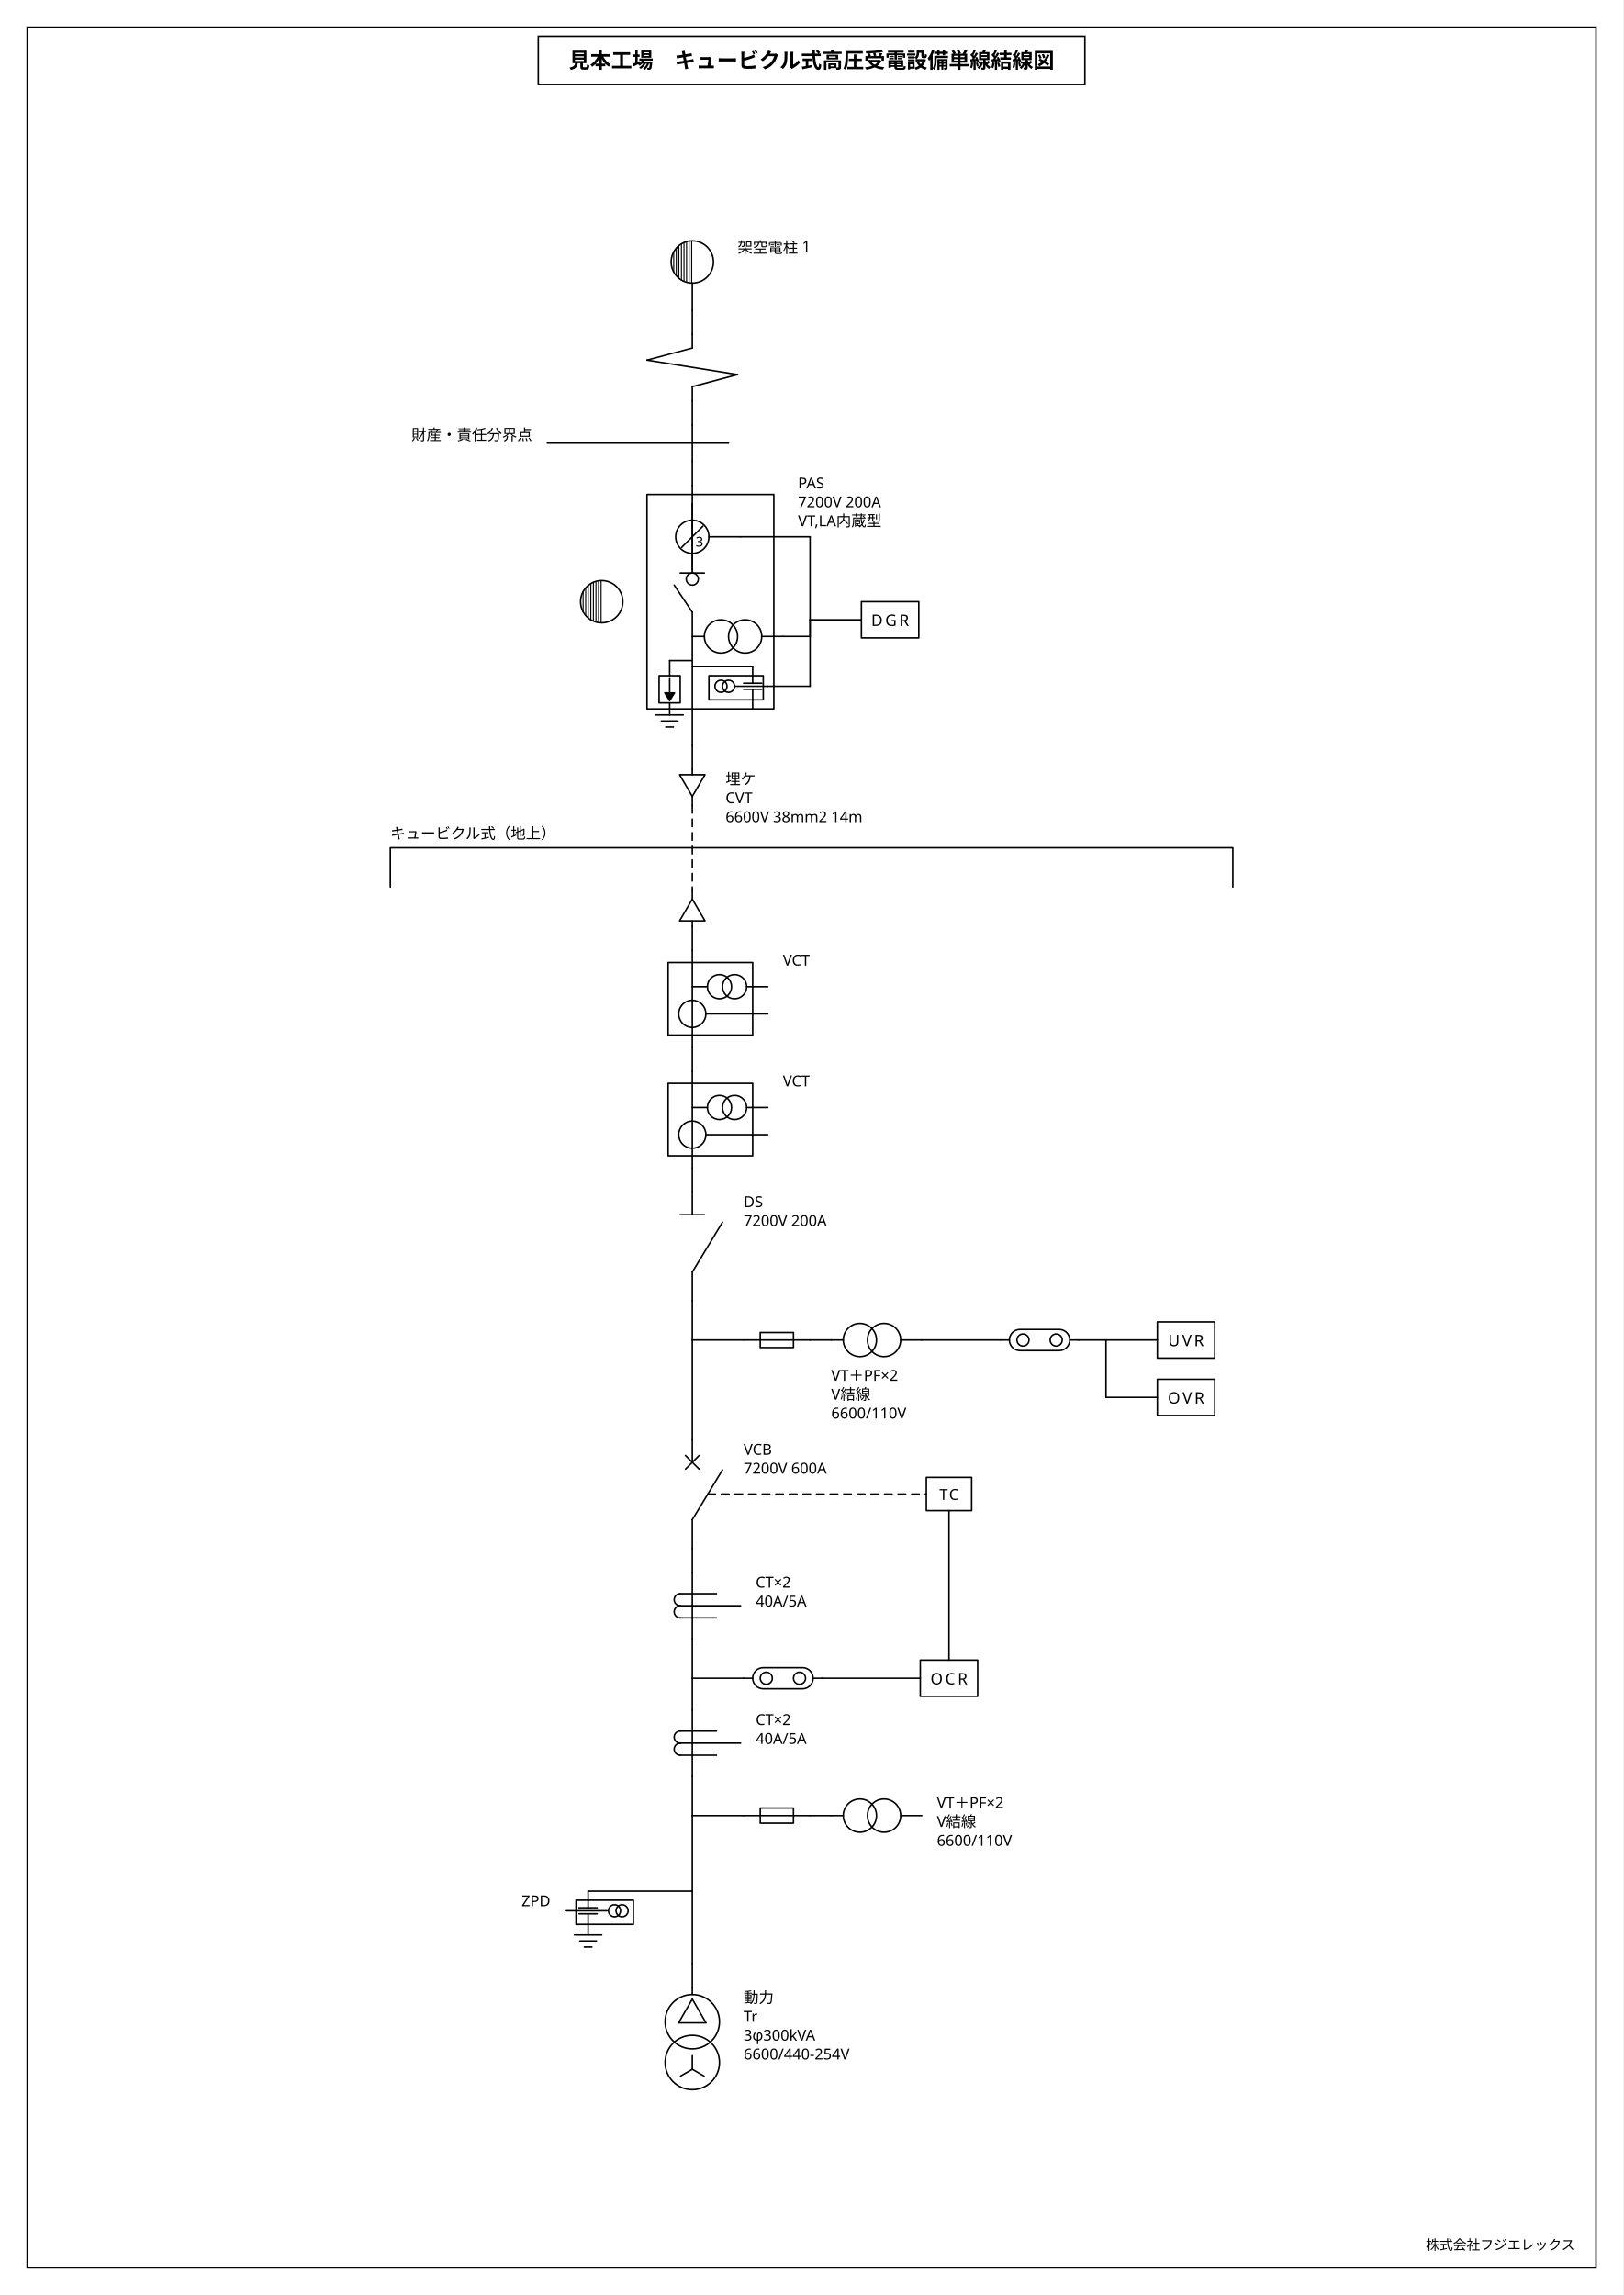
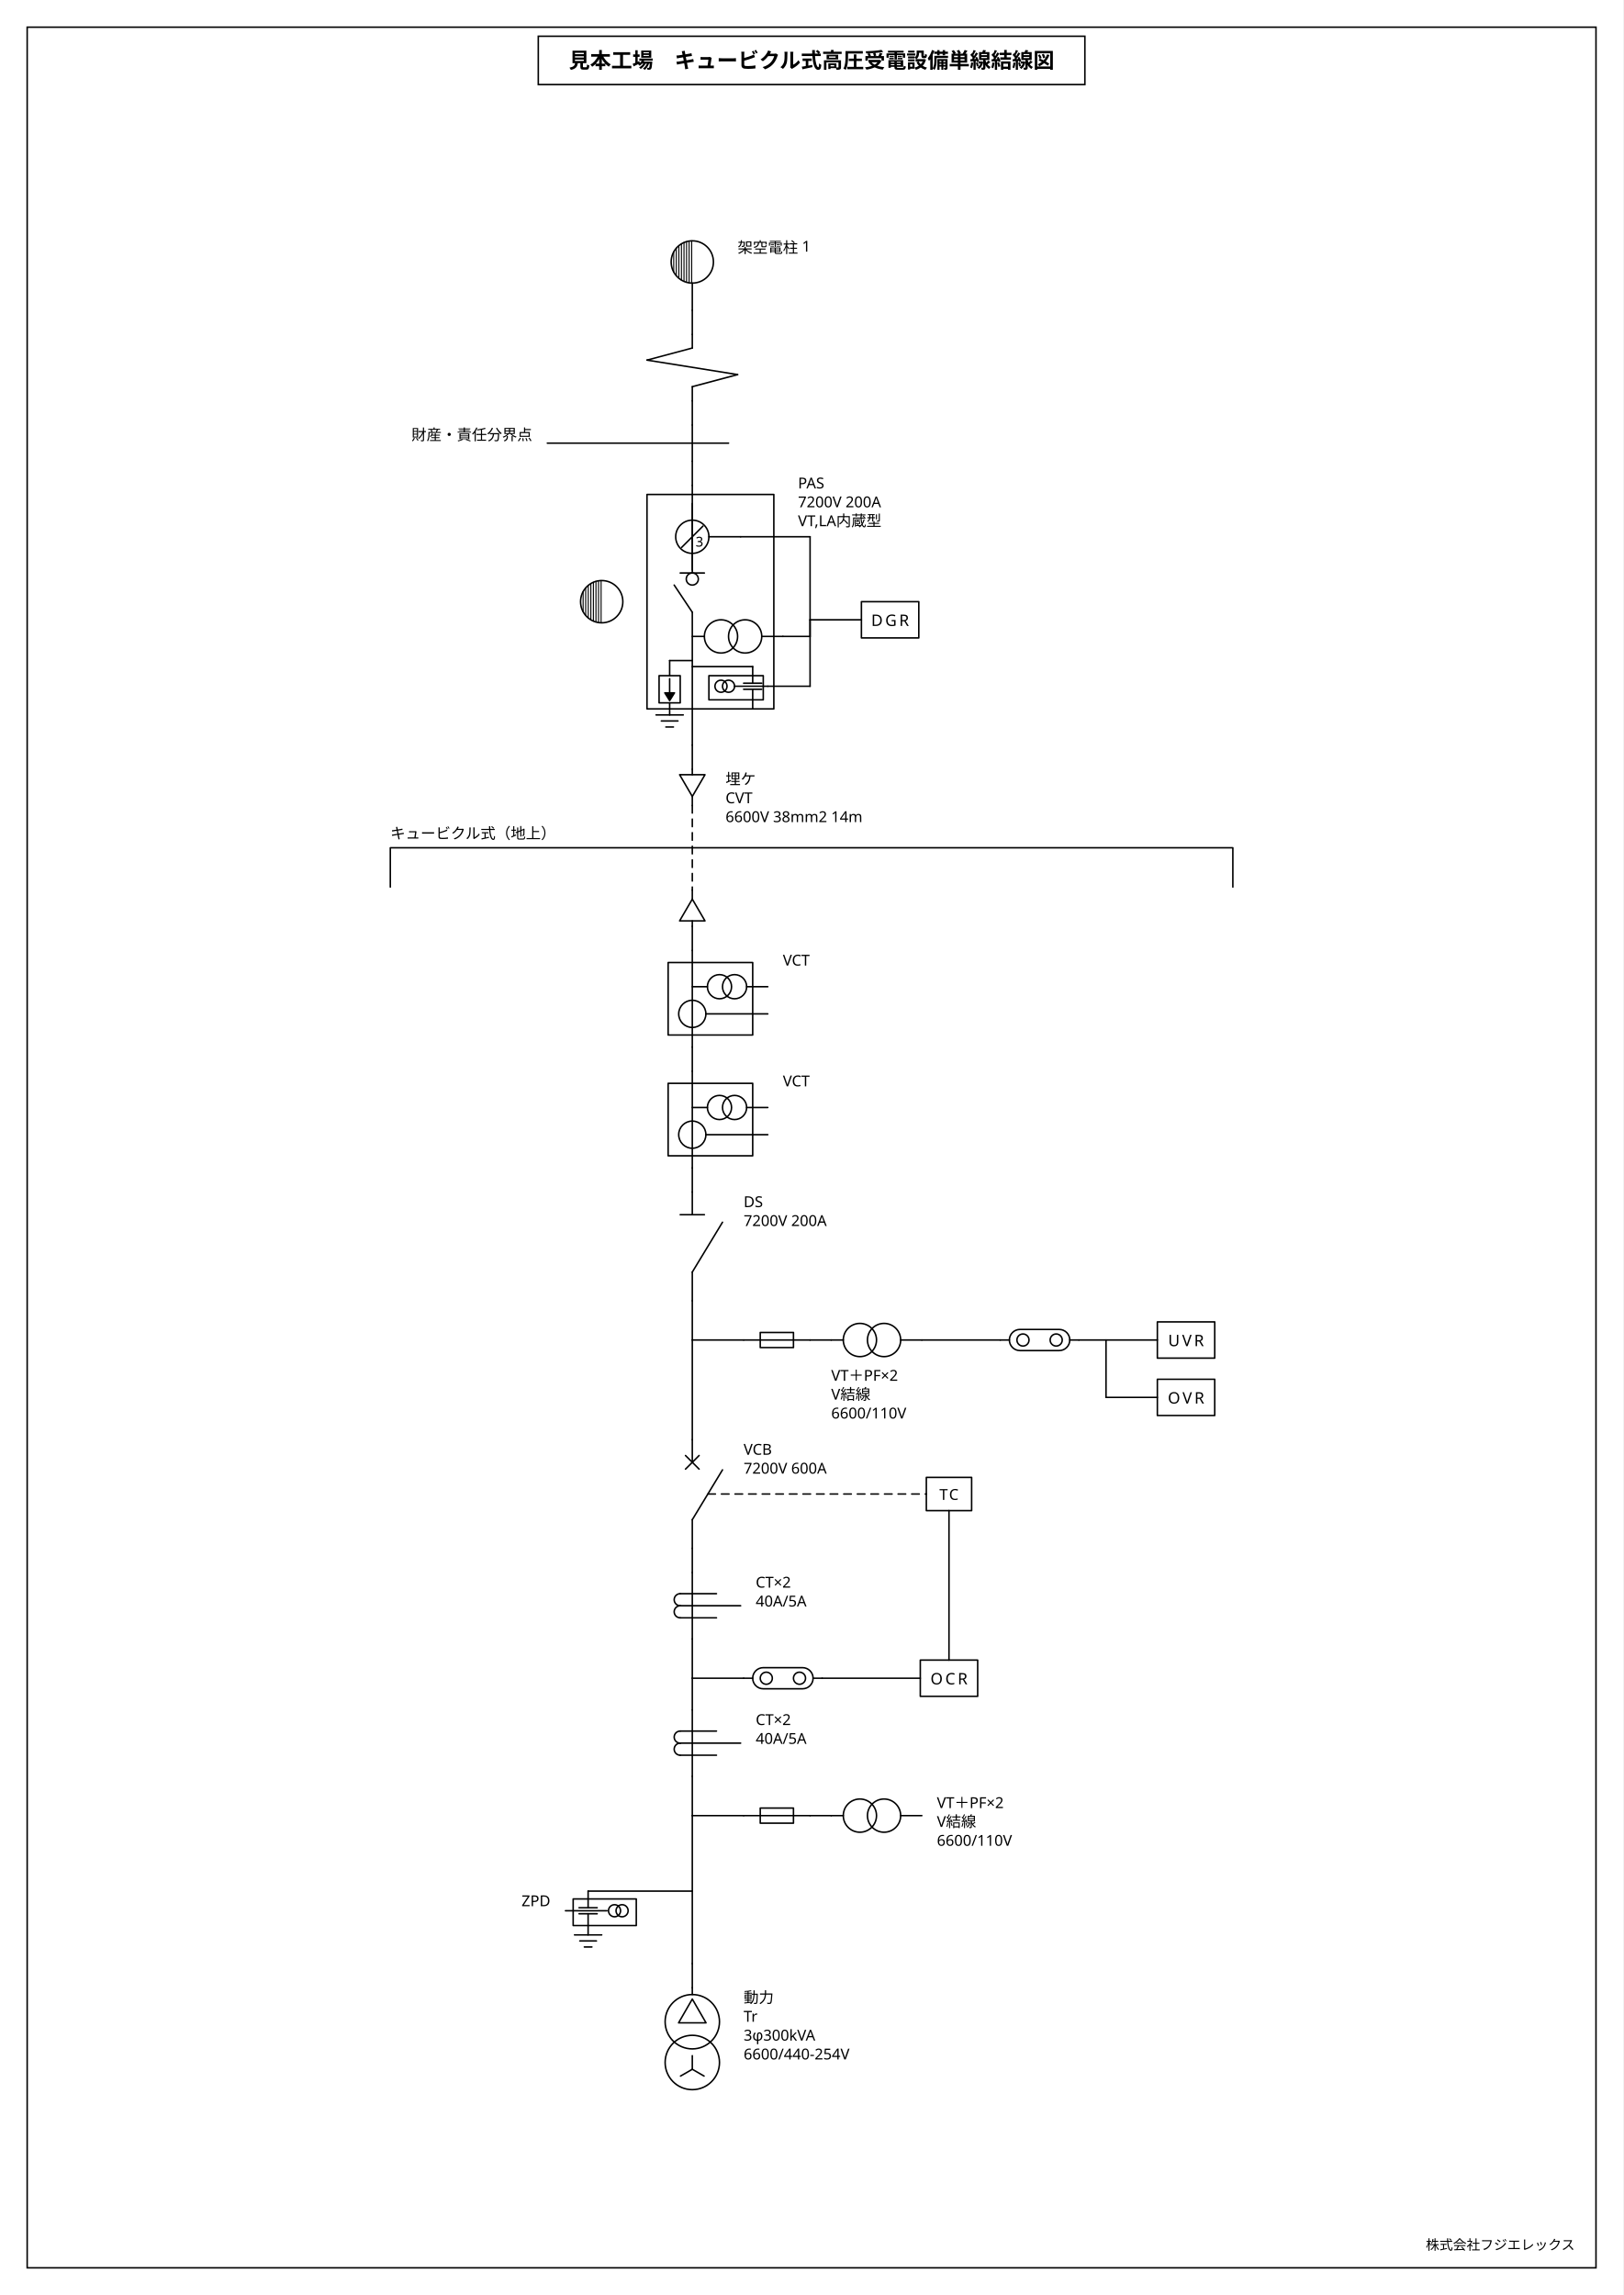
<svg xmlns="http://www.w3.org/2000/svg" viewBox="0 0 1075 1520" width="1075" height="1520">
  <rect x="0" y="0" width="1075" height="1520" fill="#fff" />
  <g stroke="#000" fill="none">
    <rect x="18" y="18" width="1039" height="1484" stroke-width="1" />
    <rect x="356.5" y="24" width="362" height="32" stroke-width="1" />
  </g>
  <text x="537.5" y="45" font-size="14" font-weight="700" text-anchor="middle" font-family="IPAGothic, 'IPAゴシック', 'Noto Sans JP', 'Hiragino Kaku Gothic ProN', 'Yu Gothic', sans-serif" fill="#000">見本工場　キュービクル式高圧受電設備単線結線図</text>
  <text x="1043" y="1490" font-size="9" text-anchor="end" font-family="IPAGothic, 'IPAゴシック', 'Noto Sans JP', 'Hiragino Kaku Gothic ProN', 'Yu Gothic', sans-serif" fill="#000">株式会社フジエレックス</text>
  <g transform="translate(458.5 157.5) scale(1)">
    <g stroke="#000" fill="none" stroke-linecap="round" stroke-linejoin="round" color="#000">
      <path d="M -200 404 L 358 404 M -200 404 L -200 430 M 358 404 L 358 430" fill="none" stroke-width="1" />
      <text x="-200" y="398" font-size="10" font-family="IPAGothic, 'IPAゴシック', 'Noto Sans JP', 'Hiragino Kaku Gothic ProN', 'Yu Gothic', sans-serif" fill="currentColor" stroke="none">キュービクル式（地上）</text>
      <line x1="0" y1="48" x2="0" y2="64" stroke-width="1" />
      <line x1="0" y1="108" x2="0" y2="124" stroke-width="1" />
      <line x1="0" y1="148" x2="0" y2="164" stroke-width="1" />
      <line x1="0" y1="280" x2="-15" y2="280" stroke-width="1" />
      <line x1="0" y1="284" x2="40" y2="284" stroke-width="1" />
      <line x1="32" y1="198" x2="78" y2="198" stroke-width="1" />
      <line x1="78" y1="198" x2="78" y2="253" stroke-width="1" />
      <line x1="60" y1="264" x2="78" y2="264" stroke-width="1" />
      <line x1="78" y1="264" x2="78" y2="253" stroke-width="1" />
      <line x1="50" y1="297" x2="78" y2="297" stroke-width="1" />
      <line x1="78" y1="297" x2="78" y2="253" stroke-width="1" />
      <line x1="78" y1="253" x2="112" y2="253" stroke-width="1" />
      <line x1="0" y1="336" x2="0" y2="352" stroke-width="1" />
      <line x1="0" y1="376" x2="0" y2="432" stroke-width="1" stroke-dasharray="5 4" />
      <line x1="0" y1="456" x2="0" y2="472" stroke-width="1" />
      <line x1="0" y1="536" x2="0" y2="552" stroke-width="1" />
      <line x1="0" y1="616" x2="0" y2="632" stroke-width="1" />
      <line x1="0" y1="704" x2="0" y2="730" stroke-width="1" />
      <line x1="0" y1="730" x2="34" y2="730" stroke-width="1" />
      <line x1="78" y1="730" x2="92" y2="730" stroke-width="1" />
      <line x1="152" y1="730" x2="204" y2="730" stroke-width="1" />
      <line x1="256" y1="730" x2="308" y2="730" stroke-width="1" />
      <line x1="274" y1="730" x2="274" y2="768" stroke-width="1" />
      <line x1="274" y1="768" x2="308" y2="768" stroke-width="1" />
      <line x1="0" y1="730" x2="0" y2="796" stroke-width="1" />
      <line x1="0" y1="868" x2="0" y2="884" stroke-width="1" />
      <line x1="0" y1="928" x2="0" y2="954" stroke-width="1" />
      <line x1="0" y1="954" x2="34" y2="954" stroke-width="1" />
      <line x1="86" y1="954" x2="151" y2="954" stroke-width="1" />
      <line x1="0" y1="954" x2="0" y2="975" stroke-width="1" />
      <line x1="0" y1="1019" x2="0" y2="1045" stroke-width="1" />
      <line x1="0" y1="1045" x2="34" y2="1045" stroke-width="1" />
      <line x1="78" y1="1045" x2="92" y2="1045" stroke-width="1" />
      <line x1="10.303" y1="832" x2="155" y2="832" stroke-width="1" stroke-dasharray="5 4" />
      <line x1="170" y1="843" x2="170" y2="942" stroke-width="1" />
      <line x1="0" y1="1045" x2="0" y2="1095" stroke-width="1" />
      <line x1="0" y1="1095" x2="-69" y2="1095" stroke-width="1" />
      <line x1="0" y1="1095" x2="0" y2="1143" stroke-width="1" />
      <line x1="0" y1="1143" x2="0" y2="1159" stroke-width="1" />
      <g transform="translate(-16 0)">
        <circle cx="16" cy="16" r="14" fill="none" stroke-width="1" />
        <line x1="3.7" y1="9.313" x2="3.7" y2="22.687" stroke-width="0.7" />
        <line x1="5.4" y1="6.855" x2="5.4" y2="25.145" stroke-width="0.7" />
        <line x1="7.1" y1="5.193" x2="7.1" y2="26.807" stroke-width="0.7" />
        <line x1="8.8" y1="3.993" x2="8.8" y2="28.007" stroke-width="0.7" />
        <line x1="10.5" y1="3.126" x2="10.5" y2="28.874" stroke-width="0.7" />
        <line x1="12.2" y1="2.526" x2="12.2" y2="29.474" stroke-width="0.7" />
        <line x1="13.9" y1="2.158" x2="13.9" y2="29.842" stroke-width="0.7" />
        <line x1="15.6" y1="2.006" x2="15.6" y2="29.994" stroke-width="0.7" />
        <line x1="16" y1="30" x2="16" y2="48" stroke-width="1" />
      </g>
      <text x="30" y="10" font-size="10" text-anchor="start" font-family="IPAGothic, 'IPAゴシック', 'Noto Sans JP', 'Hiragino Kaku Gothic ProN', 'Yu Gothic', sans-serif" fill="currentColor" stroke="none">
        <tspan x="30" dy="0">架空電柱 1</tspan>
      </text>
      <g transform="translate(-30 64)">
        <line x1="30" y1="0" x2="30" y2="9" stroke-width="1" />
        <line x1="30" y1="9" x2="0" y2="17" stroke-width="1" />
        <line x1="0" y1="17" x2="60" y2="26.6" stroke-width="1" />
        <line x1="60" y1="26.6" x2="30" y2="34.6" stroke-width="1" />
        <line x1="30" y1="34.6" x2="30" y2="44" stroke-width="1" />
      </g>
      <g transform="translate(-96 124)">
        <line x1="96" y1="0" x2="96" y2="24" stroke-width="1" />
        <line x1="0" y1="12" x2="120" y2="12" stroke-width="1" />
      </g>
      <text x="-106" y="134" font-size="10" text-anchor="end" font-family="IPAGothic, 'IPAゴシック', 'Noto Sans JP', 'Hiragino Kaku Gothic ProN', 'Yu Gothic', sans-serif" fill="currentColor" stroke="none">
        <tspan x="-106" dy="0">財産・責任分界点</tspan>
      </text>
      <g transform="translate(-36 164)">
        <line x1="36" y1="0" x2="36" y2="6" stroke-width="1" />
        <rect x="6" y="6" width="84" height="142" fill="none" stroke-width="1" />
        <line x1="36" y1="6" x2="36" y2="58" stroke-width="1" />
        <line x1="28" y1="58" x2="44" y2="58" stroke-width="1" />
        <circle cx="36" cy="62" r="4" fill="none" stroke-width="1" />
        <line x1="36" y1="84" x2="24" y2="66" stroke-width="1" />
        <line x1="36" y1="84" x2="36" y2="172" stroke-width="1" />
      </g>
      <text x="70" y="166" font-size="10" text-anchor="start" font-family="IPAGothic, 'IPAゴシック', 'Noto Sans JP', 'Hiragino Kaku Gothic ProN', 'Yu Gothic', sans-serif" fill="currentColor" stroke="none">
        <tspan x="70" dy="0">PAS</tspan>
        <tspan x="70" dy="12.5">7200V 200A</tspan>
        <tspan x="70" dy="12.5">VT,LA内蔵型</tspan>
      </text>
      <g transform="translate(-76 225)">
        <circle cx="16" cy="16" r="14" fill="none" stroke-width="1" />
        <line x1="3.7" y1="9.313" x2="3.7" y2="22.687" stroke-width="0.7" />
        <line x1="5.4" y1="6.855" x2="5.4" y2="25.145" stroke-width="0.7" />
        <line x1="7.1" y1="5.193" x2="7.1" y2="26.807" stroke-width="0.7" />
        <line x1="8.8" y1="3.993" x2="8.8" y2="28.007" stroke-width="0.7" />
        <line x1="10.5" y1="3.126" x2="10.5" y2="28.874" stroke-width="0.7" />
        <line x1="12.2" y1="2.526" x2="12.2" y2="29.474" stroke-width="0.7" />
        <line x1="13.9" y1="2.158" x2="13.9" y2="29.842" stroke-width="0.7" />
        <line x1="15.6" y1="2.006" x2="15.6" y2="29.994" stroke-width="0.7" />
      </g>
      <g transform="translate(-20 176)">
        <line x1="20" y1="0" x2="20" y2="44" stroke-width="1" />
        <circle cx="20" cy="22" r="11" fill="none" stroke-width="1" />
        <line x1="12.929" y1="29.071" x2="27.071" y2="14.929" stroke-width="1" />
        <text x="24.75" y="25" font-size="9" text-anchor="middle" dominant-baseline="central" font-family="IPAGothic, 'IPAゴシック', 'Noto Sans JP', 'Hiragino Kaku Gothic ProN', 'Yu Gothic', sans-serif" fill="currentColor" stroke="none">3</text>
        <line x1="31" y1="22" x2="52" y2="22" stroke-width="1" />
      </g>
      <g transform="translate(0 249)">
        <line x1="0" y1="15" x2="8" y2="15" stroke-width="1" />
        <circle cx="19" cy="15" r="11" fill="none" stroke-width="1" />
        <circle cx="35" cy="15" r="11" fill="none" stroke-width="1" />
        <line x1="46" y1="15" x2="60" y2="15" stroke-width="1" />
      </g>
      <g transform="translate(-35 280)">
        <line x1="20" y1="0" x2="20" y2="10" stroke-width="1" />
        <rect x="13" y="10" width="14" height="18" fill="none" stroke-width="1" />
        <line x1="20" y1="12" x2="20" y2="23" stroke-width="1" />
        <polygon points="16.8,21.38 20,26.5 23.2,21.38" fill="currentColor" stroke-width="1" />
        <line x1="20" y1="28" x2="20" y2="36" stroke-width="1" />
        <line x1="11" y1="36" x2="29" y2="36" stroke-width="1" />
        <line x1="14.5" y1="40" x2="25.5" y2="40" stroke-width="1" />
        <line x1="17.5" y1="44" x2="22.5" y2="44" stroke-width="1" />
      </g>
      <g transform="translate(10 284)">
        <line x1="30" y1="0" x2="30" y2="11" stroke-width="1" />
        <rect x="1" y="6" width="36" height="16" fill="none" stroke-width="1" />
        <line x1="24" y1="11" x2="36" y2="11" stroke-width="1" />
        <line x1="24" y1="15" x2="36" y2="15" stroke-width="1" />
        <line x1="30" y1="15" x2="30" y2="28" stroke-width="1" />
        <line x1="18" y1="13" x2="40" y2="13" stroke-width="1" />
        <circle cx="9" cy="13" r="4" fill="none" stroke-width="1" />
        <circle cx="14" cy="13" r="4" fill="none" stroke-width="1" />
      </g>
      <g transform="translate(112 241)">
        <rect x="0" y="0" width="38" height="24" fill="none" stroke-width="1" />
        <text x="19" y="12" font-size="10.5" text-anchor="middle" dominant-baseline="central" font-family="IPAGothic, 'IPAゴシック', 'Noto Sans JP', 'Hiragino Kaku Gothic ProN', 'Yu Gothic', sans-serif" letter-spacing="1.6" fill="currentColor" stroke="none">DGR</text>
      </g>
      <g transform="translate(-12 352)">
        <line x1="12" y1="0" x2="12" y2="3.6" stroke-width="1" />
        <polygon points="3.6,3.6 20.4,3.6 12,18" fill="none" stroke-width="1" />
        <line x1="12" y1="18" x2="12" y2="24" stroke-width="1" />
      </g>
      <text x="22" y="362" font-size="10" text-anchor="start" font-family="IPAGothic, 'IPAゴシック', 'Noto Sans JP', 'Hiragino Kaku Gothic ProN', 'Yu Gothic', sans-serif" fill="currentColor" stroke="none">
        <tspan x="22" dy="0">埋ケ</tspan>
        <tspan x="22" dy="12.5">CVT</tspan>
        <tspan x="22" dy="12.5">6600V 38mm2 14m</tspan>
      </text>
      <g transform="translate(-12 432) rotate(180 12 12)">
        <line x1="12" y1="0" x2="12" y2="3.6" stroke-width="1" />
        <polygon points="3.6,3.6 20.4,3.6 12,18" fill="none" stroke-width="1" />
        <line x1="12" y1="18" x2="12" y2="24" stroke-width="1" />
      </g>
      <g transform="translate(-22 472)">
        <line x1="22" y1="0" x2="22" y2="64" stroke-width="1" />
        <rect x="6" y="8" width="56" height="48" fill="none" stroke-width="1" />
        <line x1="22" y1="24" x2="32" y2="24" stroke-width="1" />
        <circle cx="40" cy="24" r="8" fill="none" stroke-width="1" />
        <circle cx="50" cy="24" r="8" fill="none" stroke-width="1" />
        <line x1="58" y1="24" x2="72" y2="24" stroke-width="1" />
        <circle cx="22" cy="42" r="9" fill="none" stroke-width="1" />
        <line x1="31" y1="42" x2="72" y2="42" stroke-width="1" />
      </g>
      <text x="60" y="482" font-size="10" text-anchor="start" font-family="IPAGothic, 'IPAゴシック', 'Noto Sans JP', 'Hiragino Kaku Gothic ProN', 'Yu Gothic', sans-serif" fill="currentColor" stroke="none">
        <tspan x="60" dy="0">VCT</tspan>
      </text>
      <g transform="translate(-22 552)">
        <line x1="22" y1="0" x2="22" y2="64" stroke-width="1" />
        <rect x="6" y="8" width="56" height="48" fill="none" stroke-width="1" />
        <line x1="22" y1="24" x2="32" y2="24" stroke-width="1" />
        <circle cx="40" cy="24" r="8" fill="none" stroke-width="1" />
        <circle cx="50" cy="24" r="8" fill="none" stroke-width="1" />
        <line x1="58" y1="24" x2="72" y2="24" stroke-width="1" />
        <circle cx="22" cy="42" r="9" fill="none" stroke-width="1" />
        <line x1="31" y1="42" x2="72" y2="42" stroke-width="1" />
      </g>
      <text x="60" y="562" font-size="10" text-anchor="start" font-family="IPAGothic, 'IPAゴシック', 'Noto Sans JP', 'Hiragino Kaku Gothic ProN', 'Yu Gothic', sans-serif" fill="currentColor" stroke="none">
        <tspan x="60" dy="0">VCT</tspan>
      </text>
      <g transform="translate(-24 632)">
        <line x1="24" y1="0" x2="24" y2="15" stroke-width="1" />
        <line x1="16" y1="15" x2="32" y2="15" stroke-width="1" />
        <line x1="24" y1="53" x2="44" y2="20" stroke-width="1" />
        <line x1="24" y1="53" x2="24" y2="72" stroke-width="1" />
      </g>
      <text x="34" y="642" font-size="10" text-anchor="start" font-family="IPAGothic, 'IPAゴシック', 'Noto Sans JP', 'Hiragino Kaku Gothic ProN', 'Yu Gothic', sans-serif" fill="currentColor" stroke="none">
        <tspan x="34" dy="0">DS</tspan>
        <tspan x="34" dy="12.5">7200V 200A</tspan>
      </text>
      <g transform="translate(36 708) rotate(-90 20 22)">
        <line x1="20" y1="0" x2="20" y2="44" stroke-width="1" />
        <rect x="15" y="11" width="10" height="22" fill="none" stroke-width="1" />
      </g>
      <g transform="translate(92 715)">
        <line x1="0" y1="15" x2="8" y2="15" stroke-width="1" />
        <circle cx="19" cy="15" r="11" fill="none" stroke-width="1" />
        <circle cx="35" cy="15" r="11" fill="none" stroke-width="1" />
        <line x1="46" y1="15" x2="60" y2="15" stroke-width="1" />
      </g>
      <text x="92" y="757" font-size="10" text-anchor="start" font-family="IPAGothic, 'IPAゴシック', 'Noto Sans JP', 'Hiragino Kaku Gothic ProN', 'Yu Gothic', sans-serif" fill="currentColor" stroke="none">
        <tspan x="92" dy="0">VT＋PF×2</tspan>
        <tspan x="92" dy="12.5">V結線</tspan>
        <tspan x="92" dy="12.5">6600/110V</tspan>
      </text>
      <g transform="translate(204 719)">
        <line x1="0" y1="11" x2="6" y2="11" stroke-width="1" />
        <rect x="6" y="4" width="40" height="14" rx="7" fill="none" stroke-width="1" />
        <circle cx="15" cy="11" r="4" fill="none" stroke-width="1" />
        <circle cx="37" cy="11" r="4" fill="none" stroke-width="1" />
        <line x1="46" y1="11" x2="52" y2="11" stroke-width="1" />
      </g>
      <g transform="translate(308 718)">
        <rect x="0" y="0" width="38" height="24" fill="none" stroke-width="1" />
        <text x="19" y="12" font-size="10.5" text-anchor="middle" dominant-baseline="central" font-family="IPAGothic, 'IPAゴシック', 'Noto Sans JP', 'Hiragino Kaku Gothic ProN', 'Yu Gothic', sans-serif" letter-spacing="1.6" fill="currentColor" stroke="none">UVR</text>
      </g>
      <g transform="translate(308 756)">
        <rect x="0" y="0" width="38" height="24" fill="none" stroke-width="1" />
        <text x="19" y="12" font-size="10.5" text-anchor="middle" dominant-baseline="central" font-family="IPAGothic, 'IPAゴシック', 'Noto Sans JP', 'Hiragino Kaku Gothic ProN', 'Yu Gothic', sans-serif" letter-spacing="1.6" fill="currentColor" stroke="none">OVR</text>
      </g>
      <g transform="translate(-24 796)">
        <line x1="24" y1="0" x2="24" y2="15" stroke-width="1" />
        <line x1="19.5" y1="10.5" x2="28.5" y2="19.5" stroke-width="1" />
        <line x1="28.5" y1="10.5" x2="19.5" y2="19.5" stroke-width="1" />
        <line x1="24" y1="53" x2="44" y2="20" stroke-width="1" />
        <line x1="24" y1="53" x2="24" y2="72" stroke-width="1" />
      </g>
      <text x="34" y="806" font-size="10" text-anchor="start" font-family="IPAGothic, 'IPAゴシック', 'Noto Sans JP', 'Hiragino Kaku Gothic ProN', 'Yu Gothic', sans-serif" fill="currentColor" stroke="none">
        <tspan x="34" dy="0">VCB</tspan>
        <tspan x="34" dy="12.5">7200V 600A</tspan>
      </text>
      <g transform="translate(-24 884)">
        <line x1="24" y1="0" x2="24" y2="44" stroke-width="1" />
        <line x1="16" y1="14" x2="40" y2="14" stroke-width="1" />
        <line x1="16" y1="30" x2="40" y2="30" stroke-width="1" />
        <line x1="16" y1="22" x2="56" y2="22" stroke-width="1" />
        <path d="M 16 14 A 4 4 0 0 0 16 22" fill="none" stroke-width="1" />
        <path d="M 16 22 A 4 4 0 0 0 16 30" fill="none" stroke-width="1" />
      </g>
      <text x="42" y="894" font-size="10" text-anchor="start" font-family="IPAGothic, 'IPAゴシック', 'Noto Sans JP', 'Hiragino Kaku Gothic ProN', 'Yu Gothic', sans-serif" fill="currentColor" stroke="none">
        <tspan x="42" dy="0">CT×2</tspan>
        <tspan x="42" dy="12.5">40A/5A</tspan>
      </text>
      <g transform="translate(34 943)">
        <line x1="0" y1="11" x2="6" y2="11" stroke-width="1" />
        <rect x="6" y="4" width="40" height="14" rx="7" fill="none" stroke-width="1" />
        <circle cx="15" cy="11" r="4" fill="none" stroke-width="1" />
        <circle cx="37" cy="11" r="4" fill="none" stroke-width="1" />
        <line x1="46" y1="11" x2="52" y2="11" stroke-width="1" />
      </g>
      <g transform="translate(151 942)">
        <rect x="0" y="0" width="38" height="24" fill="none" stroke-width="1" />
        <text x="19" y="12" font-size="10.5" text-anchor="middle" dominant-baseline="central" font-family="IPAGothic, 'IPAゴシック', 'Noto Sans JP', 'Hiragino Kaku Gothic ProN', 'Yu Gothic', sans-serif" letter-spacing="1.6" fill="currentColor" stroke="none">OCR</text>
      </g>
      <g transform="translate(-24 975)">
        <line x1="24" y1="0" x2="24" y2="44" stroke-width="1" />
        <line x1="16" y1="14" x2="40" y2="14" stroke-width="1" />
        <line x1="16" y1="30" x2="40" y2="30" stroke-width="1" />
        <line x1="16" y1="22" x2="56" y2="22" stroke-width="1" />
        <path d="M 16 14 A 4 4 0 0 0 16 22" fill="none" stroke-width="1" />
        <path d="M 16 22 A 4 4 0 0 0 16 30" fill="none" stroke-width="1" />
      </g>
      <text x="42" y="985" font-size="10" text-anchor="start" font-family="IPAGothic, 'IPAゴシック', 'Noto Sans JP', 'Hiragino Kaku Gothic ProN', 'Yu Gothic', sans-serif" fill="currentColor" stroke="none">
        <tspan x="42" dy="0">CT×2</tspan>
        <tspan x="42" dy="12.5">40A/5A</tspan>
      </text>
      <g transform="translate(36 1023) rotate(-90 20 22)">
        <line x1="20" y1="0" x2="20" y2="44" stroke-width="1" />
        <rect x="15" y="11" width="10" height="22" fill="none" stroke-width="1" />
      </g>
      <g transform="translate(92 1030)">
        <line x1="0" y1="15" x2="8" y2="15" stroke-width="1" />
        <circle cx="19" cy="15" r="11" fill="none" stroke-width="1" />
        <circle cx="35" cy="15" r="11" fill="none" stroke-width="1" />
        <line x1="46" y1="15" x2="60" y2="15" stroke-width="1" />
      </g>
      <text x="162" y="1040" font-size="10" text-anchor="start" font-family="IPAGothic, 'IPAゴシック', 'Noto Sans JP', 'Hiragino Kaku Gothic ProN', 'Yu Gothic', sans-serif" fill="currentColor" stroke="none">
        <tspan x="162" dy="0">VT＋PF×2</tspan>
        <tspan x="162" dy="12.5">V結線</tspan>
        <tspan x="162" dy="12.5">6600/110V</tspan>
      </text>
      <g transform="translate(155 821)">
        <rect x="0" y="0" width="30" height="22" fill="none" stroke-width="1" />
        <text x="15" y="11" font-size="10" text-anchor="middle" dominant-baseline="central" font-family="IPAGothic, 'IPAゴシック', 'Noto Sans JP', 'Hiragino Kaku Gothic ProN', 'Yu Gothic', sans-serif" letter-spacing="1" fill="currentColor" stroke="none">TC</text>
      </g>
      <g transform="translate(-84 1095)">
        <line x1="15" y1="0" x2="15" y2="11" stroke-width="1" />
-         <rect x="7" y="6" width="38" height="16" fill="none" stroke-width="1" />
+         <rect x="5.1" y="5.2" width="41.8" height="17.6" fill="none" stroke-width="1" />
        <line x1="9" y1="11" x2="21" y2="11" stroke-width="1" />
        <line x1="9" y1="15" x2="21" y2="15" stroke-width="1" />
        <line x1="15" y1="15" x2="15" y2="29" stroke-width="1" />
        <line x1="6" y1="29" x2="24" y2="29" stroke-width="1" />
        <line x1="9.5" y1="33" x2="20.5" y2="33" stroke-width="1" />
        <line x1="12.5" y1="37" x2="17.5" y2="37" stroke-width="1" />
        <line x1="0" y1="13" x2="27.5" y2="13" stroke-width="1" />
        <circle cx="32.5" cy="13" r="4" fill="none" stroke-width="1" />
        <circle cx="37.5" cy="13" r="4" fill="none" stroke-width="1" />
      </g>
      <text x="-94" y="1105" font-size="10" text-anchor="end" font-family="IPAGothic, 'IPAゴシック', 'Noto Sans JP', 'Hiragino Kaku Gothic ProN', 'Yu Gothic', sans-serif" fill="currentColor" stroke="none">
        <tspan x="-94" dy="0">ZPD</tspan>
      </text>
      <g transform="translate(-24 1159)">
        <line x1="24" y1="0" x2="24" y2="4.5" stroke-width="1" />
        <circle cx="24" cy="22.5" r="18" fill="none" stroke-width="1" />
        <circle cx="24" cy="49.5" r="18" fill="none" stroke-width="1" />
        <polygon points="24,7.5 33.093,23.25 14.907,23.25" fill="none" stroke-width="1" />
        <line x1="24" y1="54" x2="24" y2="45" stroke-width="1" />
        <line x1="24" y1="54" x2="31.794" y2="58.5" stroke-width="1" />
        <line x1="24" y1="54" x2="16.206" y2="58.5" stroke-width="1" />
      </g>
      <text x="34" y="1169" font-size="10" text-anchor="start" font-family="IPAGothic, 'IPAゴシック', 'Noto Sans JP', 'Hiragino Kaku Gothic ProN', 'Yu Gothic', sans-serif" fill="currentColor" stroke="none">
        <tspan x="34" dy="0">動力</tspan>
        <tspan x="34" dy="12.5">Tr</tspan>
        <tspan x="34" dy="12.5">3φ300kVA</tspan>
        <tspan x="34" dy="12.5">6600/440-254V</tspan>
      </text>
    </g>
  </g>
</svg>
